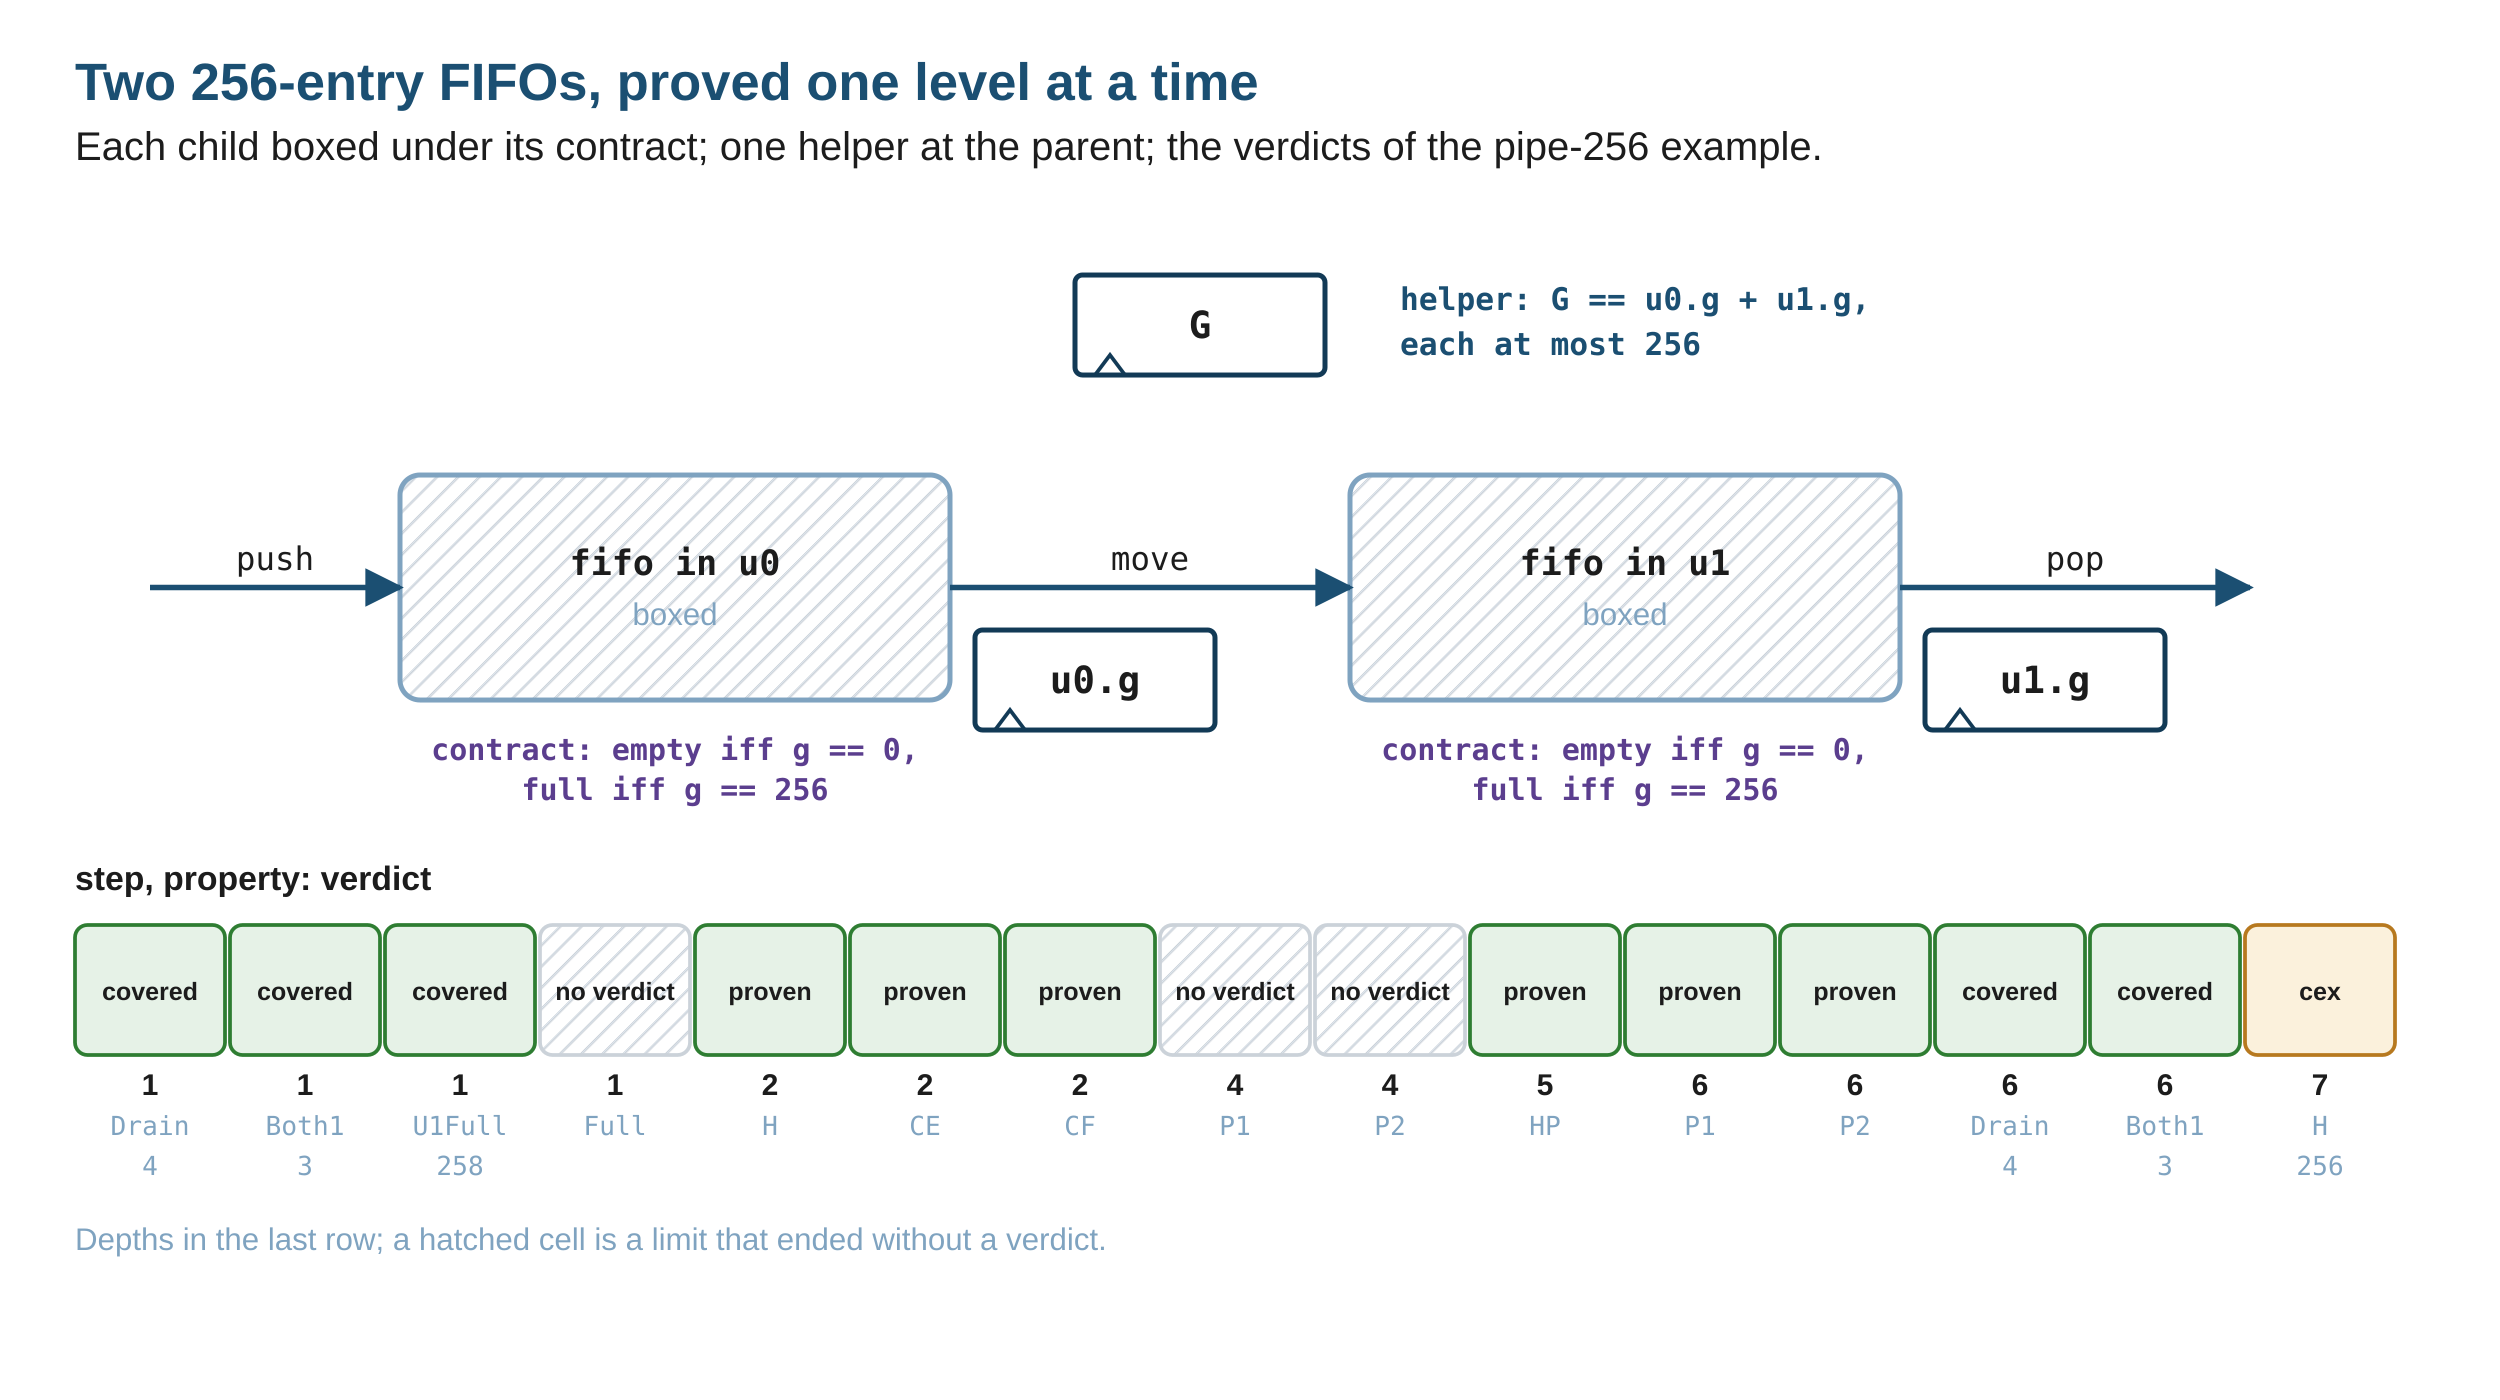
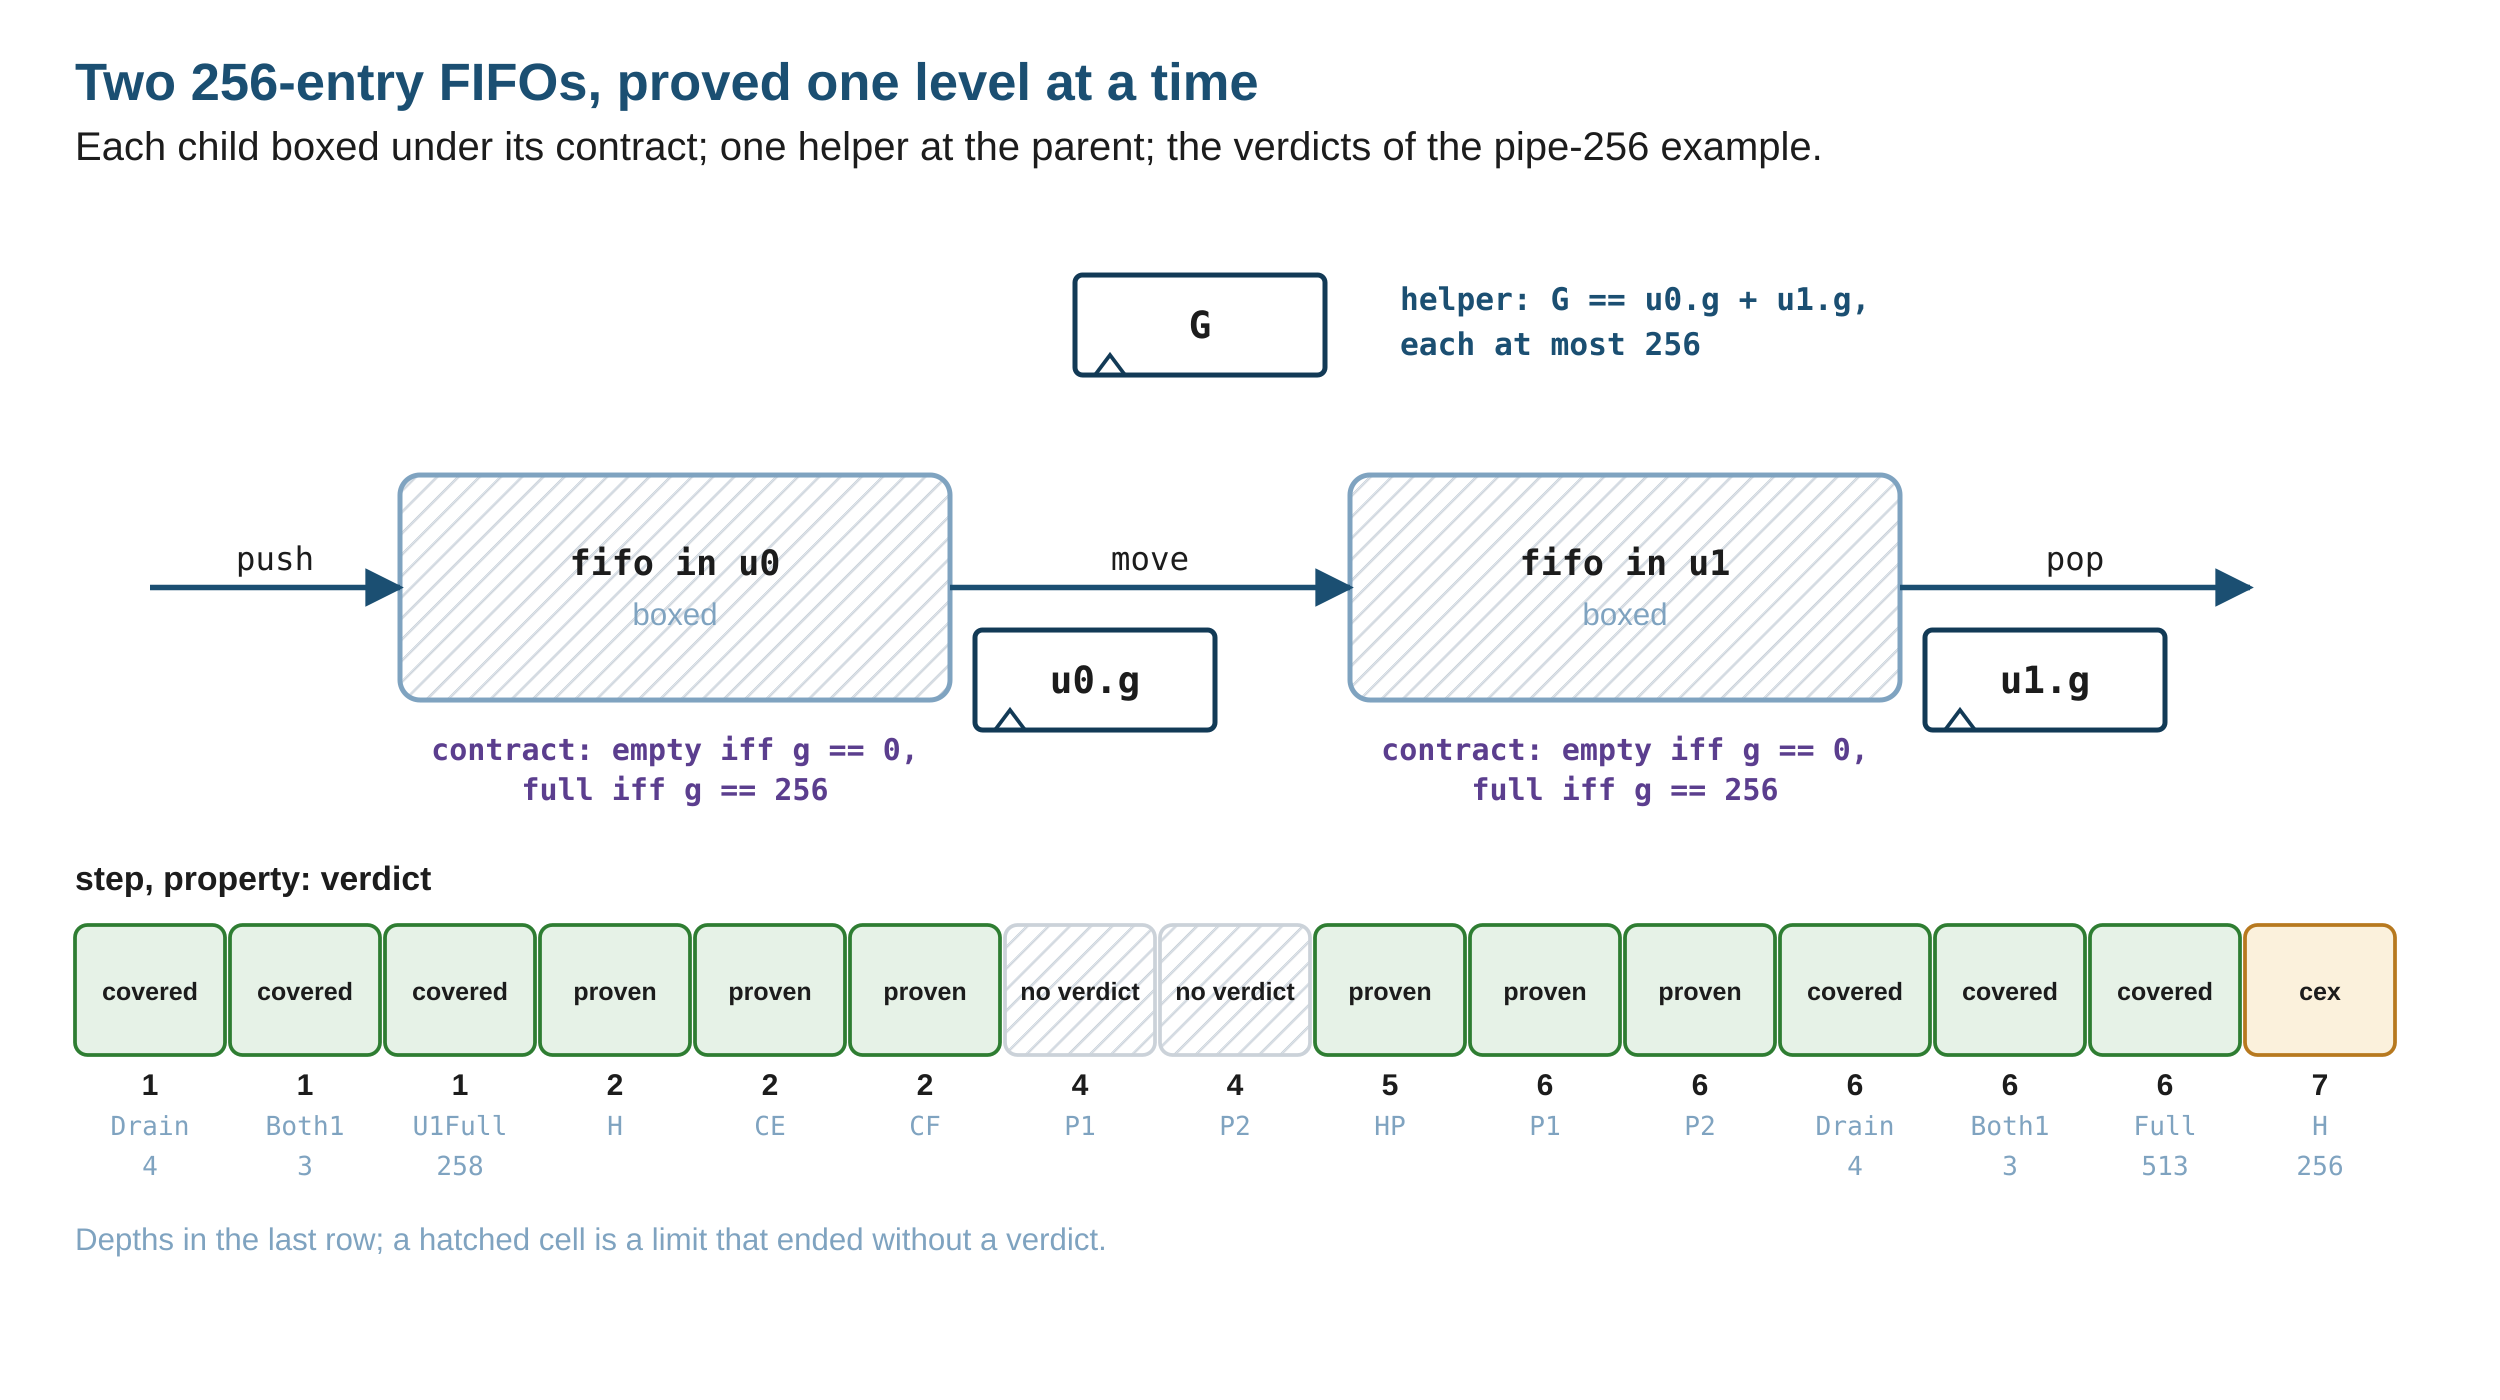
<svg xmlns="http://www.w3.org/2000/svg" viewBox="0 0 1000 560" width="1000" height="560" role="img" aria-label="Two boxed FIFOs with ghost counts and contracts, the parent's count with its helper, and a strip of verdict cells for the steps">
  <defs>
    <marker id="ah" viewBox="0 0 10 10" refX="9" refY="5" markerWidth="8" markerHeight="8" orient="auto-start-reverse">
      <path d="M0,0 L10,5 L0,10 Z" fill="#7FA3C0" />
    </marker>
    <marker id="ahj" viewBox="0 0 10 10" refX="9" refY="5" markerWidth="8" markerHeight="8" orient="auto-start-reverse">
      <path d="M0,0 L10,5 L0,10 Z" fill="#5B3E8E" />
    </marker>
    <marker id="ahd" viewBox="0 0 10 10" refX="9" refY="5" markerWidth="7" markerHeight="7" orient="auto-start-reverse">
      <path d="M0,0 L10,5 L0,10 Z" fill="#1B4F72" />
    </marker>
    <marker id="ahc" viewBox="0 0 10 10" refX="9" refY="5" markerWidth="7" markerHeight="7" orient="auto-start-reverse">
      <path d="M0,0 L10,5 L0,10 Z" fill="#B7791F" />
    </marker>
    <marker id="ahg" viewBox="0 0 10 10" refX="9" refY="5" markerWidth="7" markerHeight="7" orient="auto-start-reverse">
      <path d="M0,0 L10,5 L0,10 Z" fill="#1C1C1C" />
    </marker>
    <pattern id="hatch" width="6" height="6" patternUnits="userSpaceOnUse" patternTransform="rotate(45)">
      <line x1="0" y1="0" x2="0" y2="6" stroke="#CBD2D9" stroke-width="2" />
    </pattern>
  </defs>
  <rect width="1000" height="560" fill="white" />
  <text x="30" y="40.0" font-family="'Source Sans 3', 'Helvetica Neue', Arial, sans-serif" font-size="21" font-weight="700" text-anchor="start" fill="#1B4F72">Two 256-entry FIFOs, proved one level at a time</text>
  <text x="30" y="64.0" font-family="'Source Sans 3', 'Helvetica Neue', Arial, sans-serif" font-size="16" font-weight="400" text-anchor="start" fill="#1C1C1C">Each child boxed under its contract; one helper at the parent; the verdicts of the pipe-256 example.</text>
  <rect x="160.0" y="190.0" width="220.0" height="90.0" rx="8" fill="url(#hatch)" stroke="#7FA3C0" stroke-width="2" />
  <text x="270.0" y="230.0" font-family="'JetBrains Mono', Menlo, monospace" font-size="14" font-weight="700" text-anchor="middle" fill="#1C1C1C">fifo in u0</text>
  <text x="270.0" y="250.0" font-family="'Source Sans 3', 'Helvetica Neue', Arial, sans-serif" font-size="12.5" font-weight="400" text-anchor="middle" fill="#7FA3C0">boxed</text>
  <rect x="390.0" y="252.0" width="96.0" height="40.0" rx="3" fill="white" stroke="#123A56" stroke-width="2" />
  <text x="438.0" y="277.2" font-family="'JetBrains Mono', Menlo, monospace" font-size="15" font-weight="600" text-anchor="middle" fill="#1C1C1C">u0.g</text>
  <path d="M398,292 L404,284 L410,292" fill="none" stroke="#123A56" stroke-width="1.5" />
  <text x="270.0" y="304.0" font-family="'JetBrains Mono', Menlo, monospace" font-size="12" font-weight="600" text-anchor="middle" fill="#5B3E8E">contract: empty iff g == 0,</text>
  <text x="270.0" y="320.0" font-family="'JetBrains Mono', Menlo, monospace" font-size="12" font-weight="600" text-anchor="middle" fill="#5B3E8E">full iff g == 256</text>
  <rect x="540.0" y="190.0" width="220.0" height="90.0" rx="8" fill="url(#hatch)" stroke="#7FA3C0" stroke-width="2" />
  <text x="650.0" y="230.0" font-family="'JetBrains Mono', Menlo, monospace" font-size="14" font-weight="700" text-anchor="middle" fill="#1C1C1C">fifo in u1</text>
  <text x="650.0" y="250.0" font-family="'Source Sans 3', 'Helvetica Neue', Arial, sans-serif" font-size="12.5" font-weight="400" text-anchor="middle" fill="#7FA3C0">boxed</text>
  <rect x="770.0" y="252.0" width="96.0" height="40.0" rx="3" fill="white" stroke="#123A56" stroke-width="2" />
  <text x="818.0" y="277.2" font-family="'JetBrains Mono', Menlo, monospace" font-size="15" font-weight="600" text-anchor="middle" fill="#1C1C1C">u1.g</text>
  <path d="M778,292 L784,284 L790,292" fill="none" stroke="#123A56" stroke-width="1.5" />
  <text x="650.0" y="304.0" font-family="'JetBrains Mono', Menlo, monospace" font-size="12" font-weight="600" text-anchor="middle" fill="#5B3E8E">contract: empty iff g == 0,</text>
  <text x="650.0" y="320.0" font-family="'JetBrains Mono', Menlo, monospace" font-size="12" font-weight="600" text-anchor="middle" fill="#5B3E8E">full iff g == 256</text>
  <path d="M60.0,235.0 L160.0,235.0" fill="none" stroke="#1B4F72" stroke-width="2.2" marker-end="url(#ahd)" />
  <text x="110.0" y="228.0" font-family="'JetBrains Mono', Menlo, monospace" font-size="13" font-weight="500" text-anchor="middle" fill="#1C1C1C">push</text>
  <path d="M380.0,235.0 L540.0,235.0" fill="none" stroke="#1B4F72" stroke-width="2.2" marker-end="url(#ahd)" />
  <text x="460.0" y="228.0" font-family="'JetBrains Mono', Menlo, monospace" font-size="13" font-weight="500" text-anchor="middle" fill="#1C1C1C">move</text>
  <path d="M760.0,235.0 L900.0,235.0" fill="none" stroke="#1B4F72" stroke-width="2.2" marker-end="url(#ahd)" />
  <text x="830.0" y="228.0" font-family="'JetBrains Mono', Menlo, monospace" font-size="13" font-weight="500" text-anchor="middle" fill="#1C1C1C">pop</text>
  <rect x="430.0" y="110.0" width="100.0" height="40.0" rx="3" fill="white" stroke="#123A56" stroke-width="2" />
  <text x="480.0" y="135.2" font-family="'JetBrains Mono', Menlo, monospace" font-size="15" font-weight="600" text-anchor="middle" fill="#1C1C1C">G</text>
  <path d="M438,150 L444,142 L450,150" fill="none" stroke="#123A56" stroke-width="1.5" />
  <text x="560.0" y="124.0" font-family="'JetBrains Mono', Menlo, monospace" font-size="12.5" font-weight="600" text-anchor="start" fill="#1B4F72">helper: G == u0.g + u1.g,</text>
  <text x="560.0" y="142.0" font-family="'JetBrains Mono', Menlo, monospace" font-size="12.5" font-weight="600" text-anchor="start" fill="#1B4F72">each at most 256</text>
  <text x="30.0" y="356.0" font-family="'Source Sans 3', 'Helvetica Neue', Arial, sans-serif" font-size="13.5" font-weight="600" text-anchor="start" fill="#1C1C1C">step, property: verdict</text>
  <rect x="30.0" y="370.0" width="60.0" height="52.0" rx="5" fill="#E6F2E7" stroke="#2E7D32" stroke-width="1.5" />
  <text x="60.0" y="400.0" font-family="'Source Sans 3', 'Helvetica Neue', Arial, sans-serif" font-size="10" font-weight="600" text-anchor="middle" fill="#1C1C1C">covered</text>
  <text x="60.0" y="438.0" font-family="'Source Sans 3', 'Helvetica Neue', Arial, sans-serif" font-size="12" font-weight="700" text-anchor="middle" fill="#1C1C1C">1</text>
  <text x="60.0" y="454.0" font-family="'JetBrains Mono', Menlo, monospace" font-size="10.5" font-weight="400" text-anchor="middle" fill="#7FA3C0">Drain</text>
  <text x="60.0" y="470.0" font-family="'JetBrains Mono', Menlo, monospace" font-size="10.5" font-weight="400" text-anchor="middle" fill="#7FA3C0">4</text>
  <rect x="92.0" y="370.0" width="60.0" height="52.0" rx="5" fill="#E6F2E7" stroke="#2E7D32" stroke-width="1.5" />
  <text x="122.0" y="400.0" font-family="'Source Sans 3', 'Helvetica Neue', Arial, sans-serif" font-size="10" font-weight="600" text-anchor="middle" fill="#1C1C1C">covered</text>
  <text x="122.0" y="438.0" font-family="'Source Sans 3', 'Helvetica Neue', Arial, sans-serif" font-size="12" font-weight="700" text-anchor="middle" fill="#1C1C1C">1</text>
  <text x="122.0" y="454.0" font-family="'JetBrains Mono', Menlo, monospace" font-size="10.5" font-weight="400" text-anchor="middle" fill="#7FA3C0">Both1</text>
  <text x="122.0" y="470.0" font-family="'JetBrains Mono', Menlo, monospace" font-size="10.5" font-weight="400" text-anchor="middle" fill="#7FA3C0">3</text>
  <rect x="154.0" y="370.0" width="60.0" height="52.0" rx="5" fill="#E6F2E7" stroke="#2E7D32" stroke-width="1.5" />
  <text x="184.0" y="400.0" font-family="'Source Sans 3', 'Helvetica Neue', Arial, sans-serif" font-size="10" font-weight="600" text-anchor="middle" fill="#1C1C1C">covered</text>
  <text x="184.0" y="438.0" font-family="'Source Sans 3', 'Helvetica Neue', Arial, sans-serif" font-size="12" font-weight="700" text-anchor="middle" fill="#1C1C1C">1</text>
  <text x="184.0" y="454.0" font-family="'JetBrains Mono', Menlo, monospace" font-size="10.5" font-weight="400" text-anchor="middle" fill="#7FA3C0">U1Full</text>
  <text x="184.0" y="470.0" font-family="'JetBrains Mono', Menlo, monospace" font-size="10.5" font-weight="400" text-anchor="middle" fill="#7FA3C0">258</text>
-   <rect x="216.0" y="370.0" width="60.0" height="52.0" rx="5" fill="url(#hatch)" stroke="#CBD2D9" stroke-width="1.5" />
-   <text x="246.0" y="400.0" font-family="'Source Sans 3', 'Helvetica Neue', Arial, sans-serif" font-size="10" font-weight="600" text-anchor="middle" fill="#1C1C1C">no verdict</text>
-   <text x="246.0" y="438.0" font-family="'Source Sans 3', 'Helvetica Neue', Arial, sans-serif" font-size="12" font-weight="700" text-anchor="middle" fill="#1C1C1C">1</text>
-   <text x="246.0" y="454.0" font-family="'JetBrains Mono', Menlo, monospace" font-size="10.5" font-weight="400" text-anchor="middle" fill="#7FA3C0">Full</text>
+   <rect x="216.0" y="370.0" width="60.0" height="52.0" rx="5" fill="#E6F2E7" stroke="#2E7D32" stroke-width="1.5" />
+   <text x="246.0" y="400.0" font-family="'Source Sans 3', 'Helvetica Neue', Arial, sans-serif" font-size="10" font-weight="600" text-anchor="middle" fill="#1C1C1C">proven</text>
+   <text x="246.0" y="438.0" font-family="'Source Sans 3', 'Helvetica Neue', Arial, sans-serif" font-size="12" font-weight="700" text-anchor="middle" fill="#1C1C1C">2</text>
+   <text x="246.0" y="454.0" font-family="'JetBrains Mono', Menlo, monospace" font-size="10.5" font-weight="400" text-anchor="middle" fill="#7FA3C0">H</text>
  <rect x="278.0" y="370.0" width="60.0" height="52.0" rx="5" fill="#E6F2E7" stroke="#2E7D32" stroke-width="1.5" />
  <text x="308.0" y="400.0" font-family="'Source Sans 3', 'Helvetica Neue', Arial, sans-serif" font-size="10" font-weight="600" text-anchor="middle" fill="#1C1C1C">proven</text>
  <text x="308.0" y="438.0" font-family="'Source Sans 3', 'Helvetica Neue', Arial, sans-serif" font-size="12" font-weight="700" text-anchor="middle" fill="#1C1C1C">2</text>
-   <text x="308.0" y="454.0" font-family="'JetBrains Mono', Menlo, monospace" font-size="10.5" font-weight="400" text-anchor="middle" fill="#7FA3C0">H</text>
+   <text x="308.0" y="454.0" font-family="'JetBrains Mono', Menlo, monospace" font-size="10.5" font-weight="400" text-anchor="middle" fill="#7FA3C0">CE</text>
  <rect x="340.0" y="370.0" width="60.0" height="52.0" rx="5" fill="#E6F2E7" stroke="#2E7D32" stroke-width="1.5" />
  <text x="370.0" y="400.0" font-family="'Source Sans 3', 'Helvetica Neue', Arial, sans-serif" font-size="10" font-weight="600" text-anchor="middle" fill="#1C1C1C">proven</text>
  <text x="370.0" y="438.0" font-family="'Source Sans 3', 'Helvetica Neue', Arial, sans-serif" font-size="12" font-weight="700" text-anchor="middle" fill="#1C1C1C">2</text>
-   <text x="370.0" y="454.0" font-family="'JetBrains Mono', Menlo, monospace" font-size="10.5" font-weight="400" text-anchor="middle" fill="#7FA3C0">CE</text>
-   <rect x="402.0" y="370.0" width="60.0" height="52.0" rx="5" fill="#E6F2E7" stroke="#2E7D32" stroke-width="1.5" />
-   <text x="432.0" y="400.0" font-family="'Source Sans 3', 'Helvetica Neue', Arial, sans-serif" font-size="10" font-weight="600" text-anchor="middle" fill="#1C1C1C">proven</text>
-   <text x="432.0" y="438.0" font-family="'Source Sans 3', 'Helvetica Neue', Arial, sans-serif" font-size="12" font-weight="700" text-anchor="middle" fill="#1C1C1C">2</text>
-   <text x="432.0" y="454.0" font-family="'JetBrains Mono', Menlo, monospace" font-size="10.5" font-weight="400" text-anchor="middle" fill="#7FA3C0">CF</text>
+   <text x="370.0" y="454.0" font-family="'JetBrains Mono', Menlo, monospace" font-size="10.5" font-weight="400" text-anchor="middle" fill="#7FA3C0">CF</text>
+   <rect x="402.0" y="370.0" width="60.0" height="52.0" rx="5" fill="url(#hatch)" stroke="#CBD2D9" stroke-width="1.5" />
+   <text x="432.0" y="400.0" font-family="'Source Sans 3', 'Helvetica Neue', Arial, sans-serif" font-size="10" font-weight="600" text-anchor="middle" fill="#1C1C1C">no verdict</text>
+   <text x="432.0" y="438.0" font-family="'Source Sans 3', 'Helvetica Neue', Arial, sans-serif" font-size="12" font-weight="700" text-anchor="middle" fill="#1C1C1C">4</text>
+   <text x="432.0" y="454.0" font-family="'JetBrains Mono', Menlo, monospace" font-size="10.5" font-weight="400" text-anchor="middle" fill="#7FA3C0">P1</text>
  <rect x="464.0" y="370.0" width="60.0" height="52.0" rx="5" fill="url(#hatch)" stroke="#CBD2D9" stroke-width="1.5" />
  <text x="494.0" y="400.0" font-family="'Source Sans 3', 'Helvetica Neue', Arial, sans-serif" font-size="10" font-weight="600" text-anchor="middle" fill="#1C1C1C">no verdict</text>
  <text x="494.0" y="438.0" font-family="'Source Sans 3', 'Helvetica Neue', Arial, sans-serif" font-size="12" font-weight="700" text-anchor="middle" fill="#1C1C1C">4</text>
-   <text x="494.0" y="454.0" font-family="'JetBrains Mono', Menlo, monospace" font-size="10.5" font-weight="400" text-anchor="middle" fill="#7FA3C0">P1</text>
-   <rect x="526.0" y="370.0" width="60.0" height="52.0" rx="5" fill="url(#hatch)" stroke="#CBD2D9" stroke-width="1.5" />
-   <text x="556.0" y="400.0" font-family="'Source Sans 3', 'Helvetica Neue', Arial, sans-serif" font-size="10" font-weight="600" text-anchor="middle" fill="#1C1C1C">no verdict</text>
-   <text x="556.0" y="438.0" font-family="'Source Sans 3', 'Helvetica Neue', Arial, sans-serif" font-size="12" font-weight="700" text-anchor="middle" fill="#1C1C1C">4</text>
-   <text x="556.0" y="454.0" font-family="'JetBrains Mono', Menlo, monospace" font-size="10.5" font-weight="400" text-anchor="middle" fill="#7FA3C0">P2</text>
+   <text x="494.0" y="454.0" font-family="'JetBrains Mono', Menlo, monospace" font-size="10.5" font-weight="400" text-anchor="middle" fill="#7FA3C0">P2</text>
+   <rect x="526.0" y="370.0" width="60.0" height="52.0" rx="5" fill="#E6F2E7" stroke="#2E7D32" stroke-width="1.5" />
+   <text x="556.0" y="400.0" font-family="'Source Sans 3', 'Helvetica Neue', Arial, sans-serif" font-size="10" font-weight="600" text-anchor="middle" fill="#1C1C1C">proven</text>
+   <text x="556.0" y="438.0" font-family="'Source Sans 3', 'Helvetica Neue', Arial, sans-serif" font-size="12" font-weight="700" text-anchor="middle" fill="#1C1C1C">5</text>
+   <text x="556.0" y="454.0" font-family="'JetBrains Mono', Menlo, monospace" font-size="10.5" font-weight="400" text-anchor="middle" fill="#7FA3C0">HP</text>
  <rect x="588.0" y="370.0" width="60.0" height="52.0" rx="5" fill="#E6F2E7" stroke="#2E7D32" stroke-width="1.5" />
  <text x="618.0" y="400.0" font-family="'Source Sans 3', 'Helvetica Neue', Arial, sans-serif" font-size="10" font-weight="600" text-anchor="middle" fill="#1C1C1C">proven</text>
-   <text x="618.0" y="438.0" font-family="'Source Sans 3', 'Helvetica Neue', Arial, sans-serif" font-size="12" font-weight="700" text-anchor="middle" fill="#1C1C1C">5</text>
-   <text x="618.0" y="454.0" font-family="'JetBrains Mono', Menlo, monospace" font-size="10.5" font-weight="400" text-anchor="middle" fill="#7FA3C0">HP</text>
+   <text x="618.0" y="438.0" font-family="'Source Sans 3', 'Helvetica Neue', Arial, sans-serif" font-size="12" font-weight="700" text-anchor="middle" fill="#1C1C1C">6</text>
+   <text x="618.0" y="454.0" font-family="'JetBrains Mono', Menlo, monospace" font-size="10.5" font-weight="400" text-anchor="middle" fill="#7FA3C0">P1</text>
  <rect x="650.0" y="370.0" width="60.0" height="52.0" rx="5" fill="#E6F2E7" stroke="#2E7D32" stroke-width="1.5" />
  <text x="680.0" y="400.0" font-family="'Source Sans 3', 'Helvetica Neue', Arial, sans-serif" font-size="10" font-weight="600" text-anchor="middle" fill="#1C1C1C">proven</text>
  <text x="680.0" y="438.0" font-family="'Source Sans 3', 'Helvetica Neue', Arial, sans-serif" font-size="12" font-weight="700" text-anchor="middle" fill="#1C1C1C">6</text>
-   <text x="680.0" y="454.0" font-family="'JetBrains Mono', Menlo, monospace" font-size="10.5" font-weight="400" text-anchor="middle" fill="#7FA3C0">P1</text>
+   <text x="680.0" y="454.0" font-family="'JetBrains Mono', Menlo, monospace" font-size="10.5" font-weight="400" text-anchor="middle" fill="#7FA3C0">P2</text>
  <rect x="712.0" y="370.0" width="60.0" height="52.0" rx="5" fill="#E6F2E7" stroke="#2E7D32" stroke-width="1.5" />
-   <text x="742.0" y="400.0" font-family="'Source Sans 3', 'Helvetica Neue', Arial, sans-serif" font-size="10" font-weight="600" text-anchor="middle" fill="#1C1C1C">proven</text>
+   <text x="742.0" y="400.0" font-family="'Source Sans 3', 'Helvetica Neue', Arial, sans-serif" font-size="10" font-weight="600" text-anchor="middle" fill="#1C1C1C">covered</text>
  <text x="742.0" y="438.0" font-family="'Source Sans 3', 'Helvetica Neue', Arial, sans-serif" font-size="12" font-weight="700" text-anchor="middle" fill="#1C1C1C">6</text>
-   <text x="742.0" y="454.0" font-family="'JetBrains Mono', Menlo, monospace" font-size="10.5" font-weight="400" text-anchor="middle" fill="#7FA3C0">P2</text>
+   <text x="742.0" y="454.0" font-family="'JetBrains Mono', Menlo, monospace" font-size="10.5" font-weight="400" text-anchor="middle" fill="#7FA3C0">Drain</text>
+   <text x="742.0" y="470.0" font-family="'JetBrains Mono', Menlo, monospace" font-size="10.5" font-weight="400" text-anchor="middle" fill="#7FA3C0">4</text>
  <rect x="774.0" y="370.0" width="60.0" height="52.0" rx="5" fill="#E6F2E7" stroke="#2E7D32" stroke-width="1.5" />
  <text x="804.0" y="400.0" font-family="'Source Sans 3', 'Helvetica Neue', Arial, sans-serif" font-size="10" font-weight="600" text-anchor="middle" fill="#1C1C1C">covered</text>
  <text x="804.0" y="438.0" font-family="'Source Sans 3', 'Helvetica Neue', Arial, sans-serif" font-size="12" font-weight="700" text-anchor="middle" fill="#1C1C1C">6</text>
-   <text x="804.0" y="454.0" font-family="'JetBrains Mono', Menlo, monospace" font-size="10.5" font-weight="400" text-anchor="middle" fill="#7FA3C0">Drain</text>
-   <text x="804.0" y="470.0" font-family="'JetBrains Mono', Menlo, monospace" font-size="10.5" font-weight="400" text-anchor="middle" fill="#7FA3C0">4</text>
+   <text x="804.0" y="454.0" font-family="'JetBrains Mono', Menlo, monospace" font-size="10.5" font-weight="400" text-anchor="middle" fill="#7FA3C0">Both1</text>
+   <text x="804.0" y="470.0" font-family="'JetBrains Mono', Menlo, monospace" font-size="10.5" font-weight="400" text-anchor="middle" fill="#7FA3C0">3</text>
  <rect x="836.0" y="370.0" width="60.0" height="52.0" rx="5" fill="#E6F2E7" stroke="#2E7D32" stroke-width="1.5" />
  <text x="866.0" y="400.0" font-family="'Source Sans 3', 'Helvetica Neue', Arial, sans-serif" font-size="10" font-weight="600" text-anchor="middle" fill="#1C1C1C">covered</text>
  <text x="866.0" y="438.0" font-family="'Source Sans 3', 'Helvetica Neue', Arial, sans-serif" font-size="12" font-weight="700" text-anchor="middle" fill="#1C1C1C">6</text>
-   <text x="866.0" y="454.0" font-family="'JetBrains Mono', Menlo, monospace" font-size="10.5" font-weight="400" text-anchor="middle" fill="#7FA3C0">Both1</text>
-   <text x="866.0" y="470.0" font-family="'JetBrains Mono', Menlo, monospace" font-size="10.5" font-weight="400" text-anchor="middle" fill="#7FA3C0">3</text>
+   <text x="866.0" y="454.0" font-family="'JetBrains Mono', Menlo, monospace" font-size="10.5" font-weight="400" text-anchor="middle" fill="#7FA3C0">Full</text>
+   <text x="866.0" y="470.0" font-family="'JetBrains Mono', Menlo, monospace" font-size="10.5" font-weight="400" text-anchor="middle" fill="#7FA3C0">513</text>
  <rect x="898.0" y="370.0" width="60.0" height="52.0" rx="5" fill="#FBF1DC" stroke="#B7791F" stroke-width="1.5" />
  <text x="928.0" y="400.0" font-family="'Source Sans 3', 'Helvetica Neue', Arial, sans-serif" font-size="10" font-weight="600" text-anchor="middle" fill="#1C1C1C">cex</text>
  <text x="928.0" y="438.0" font-family="'Source Sans 3', 'Helvetica Neue', Arial, sans-serif" font-size="12" font-weight="700" text-anchor="middle" fill="#1C1C1C">7</text>
  <text x="928.0" y="454.0" font-family="'JetBrains Mono', Menlo, monospace" font-size="10.5" font-weight="400" text-anchor="middle" fill="#7FA3C0">H</text>
  <text x="928.0" y="470.0" font-family="'JetBrains Mono', Menlo, monospace" font-size="10.5" font-weight="400" text-anchor="middle" fill="#7FA3C0">256</text>
  <text x="30.0" y="500.0" font-family="'Source Sans 3', 'Helvetica Neue', Arial, sans-serif" font-size="12.5" font-weight="400" text-anchor="start" fill="#7FA3C0">Depths in the last row; a hatched cell is a limit that ended without a verdict.</text>
</svg>
